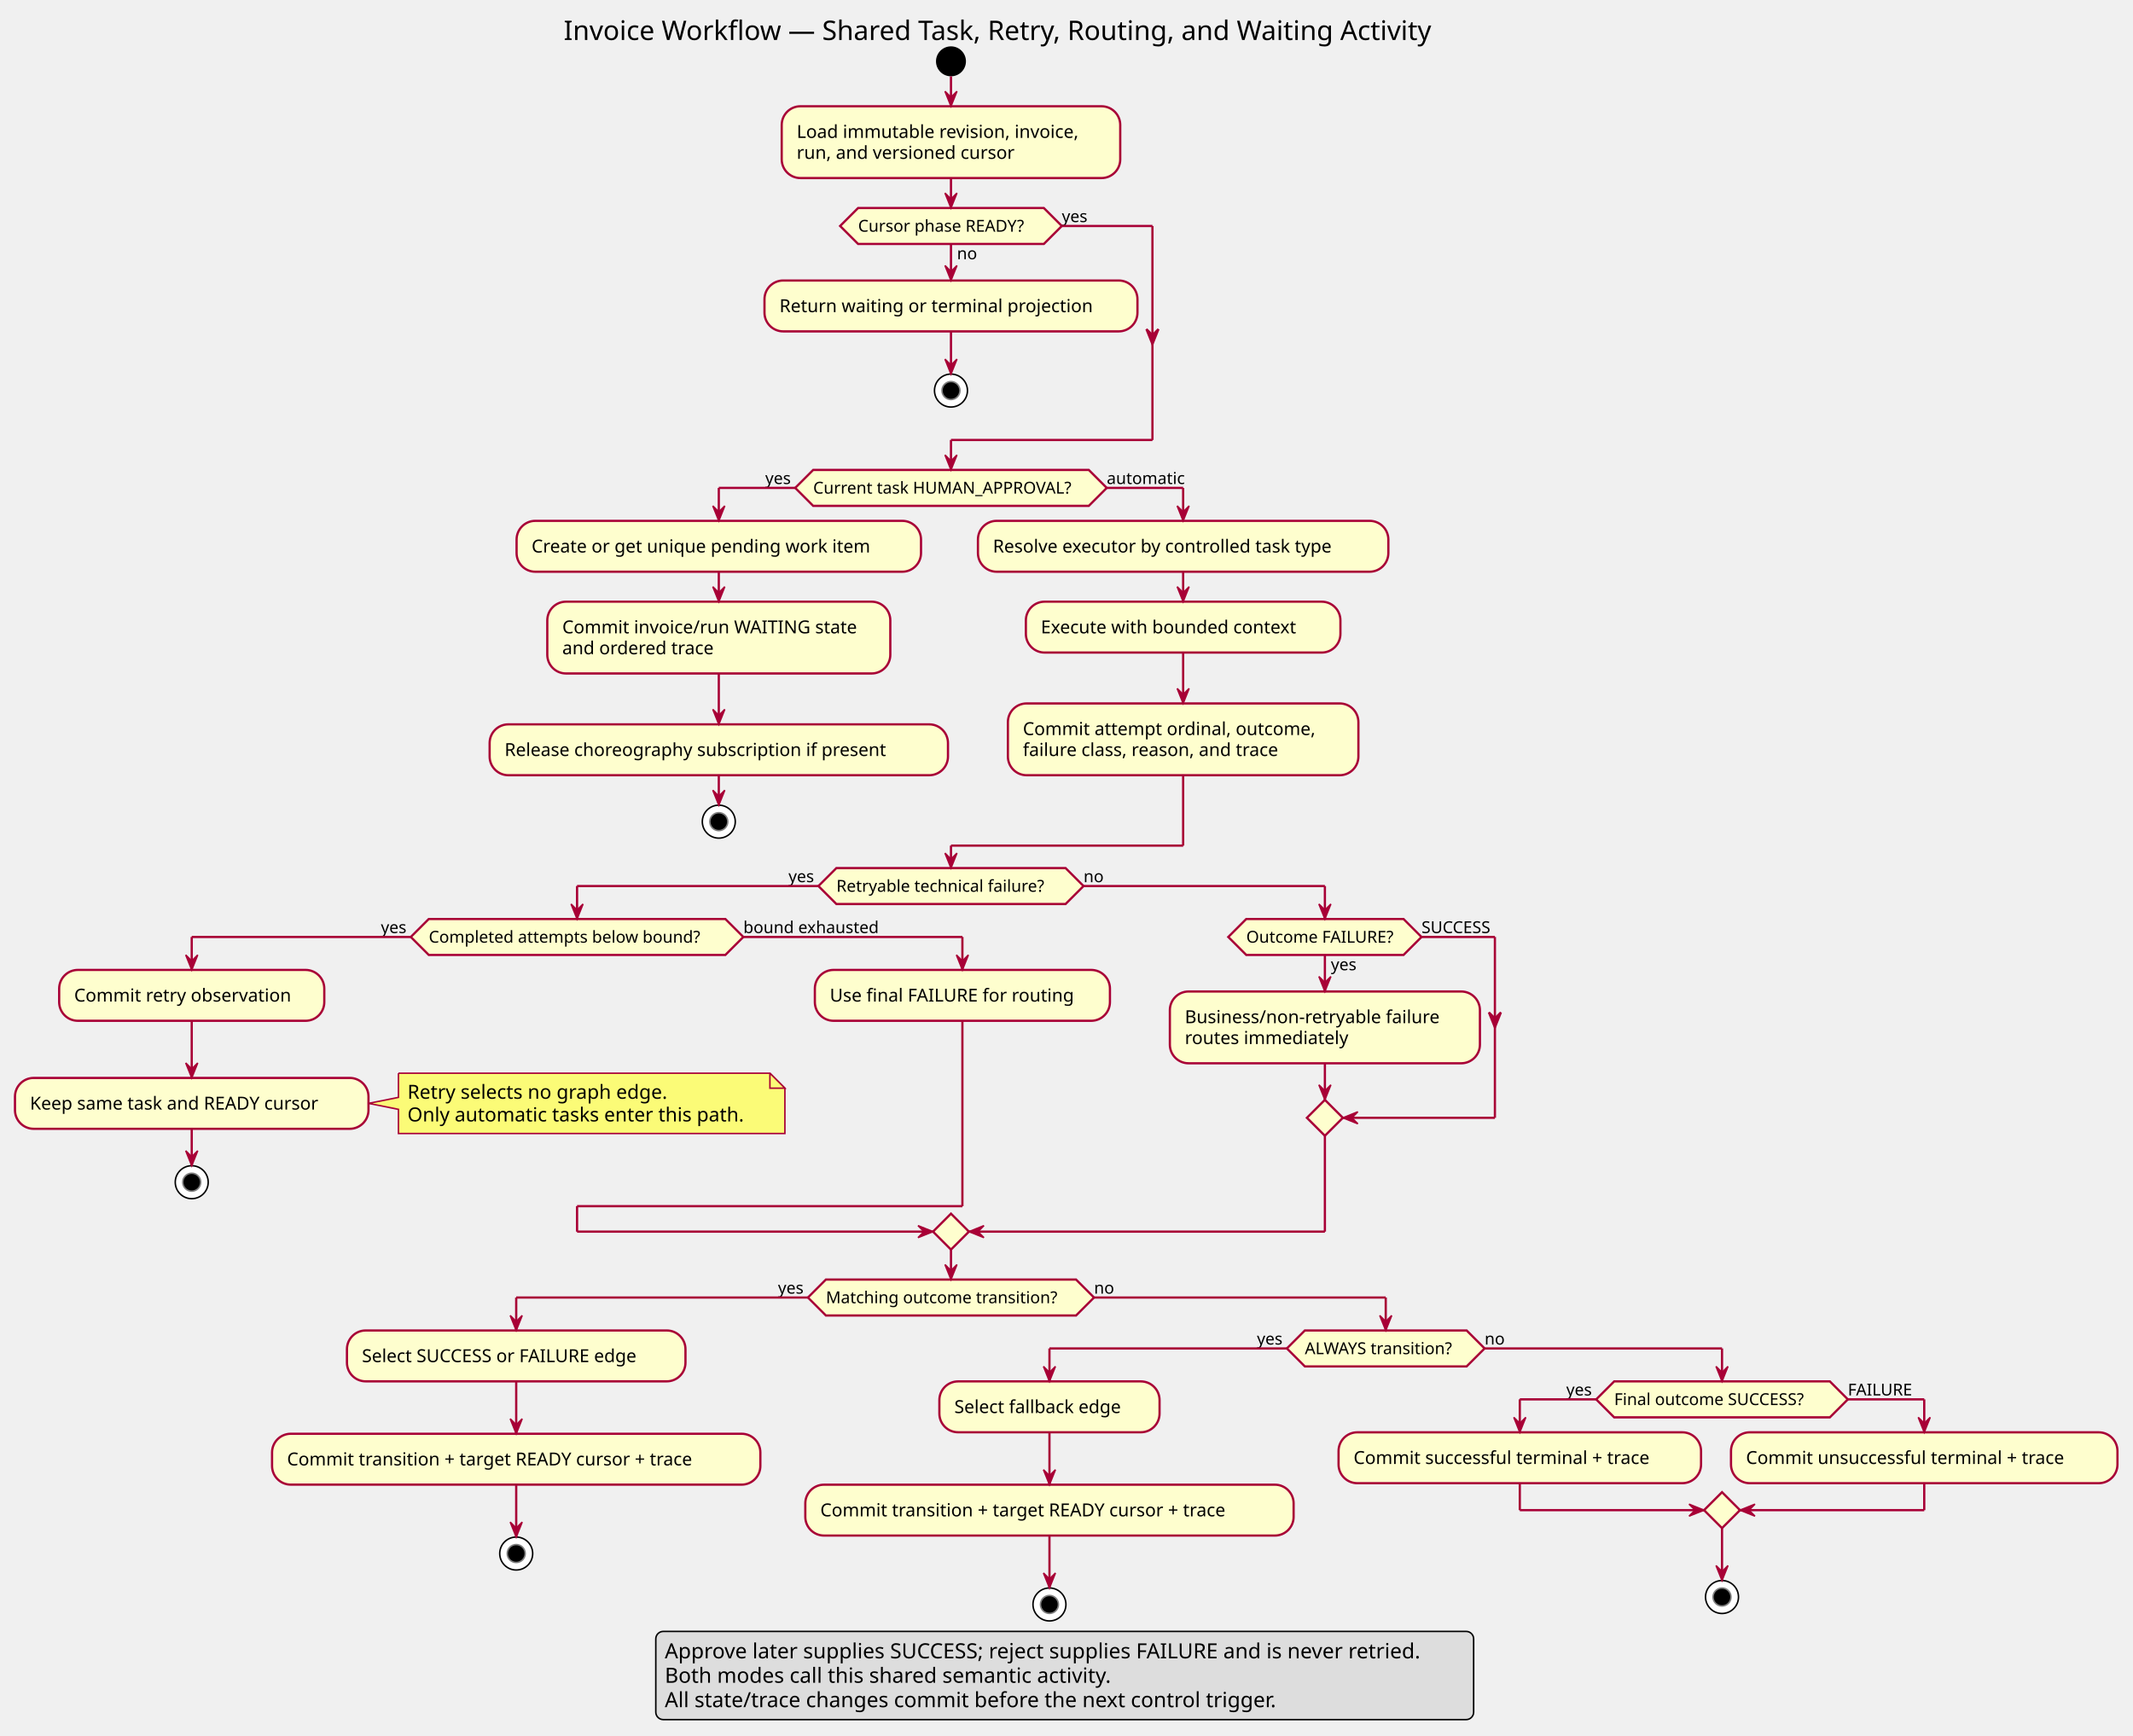
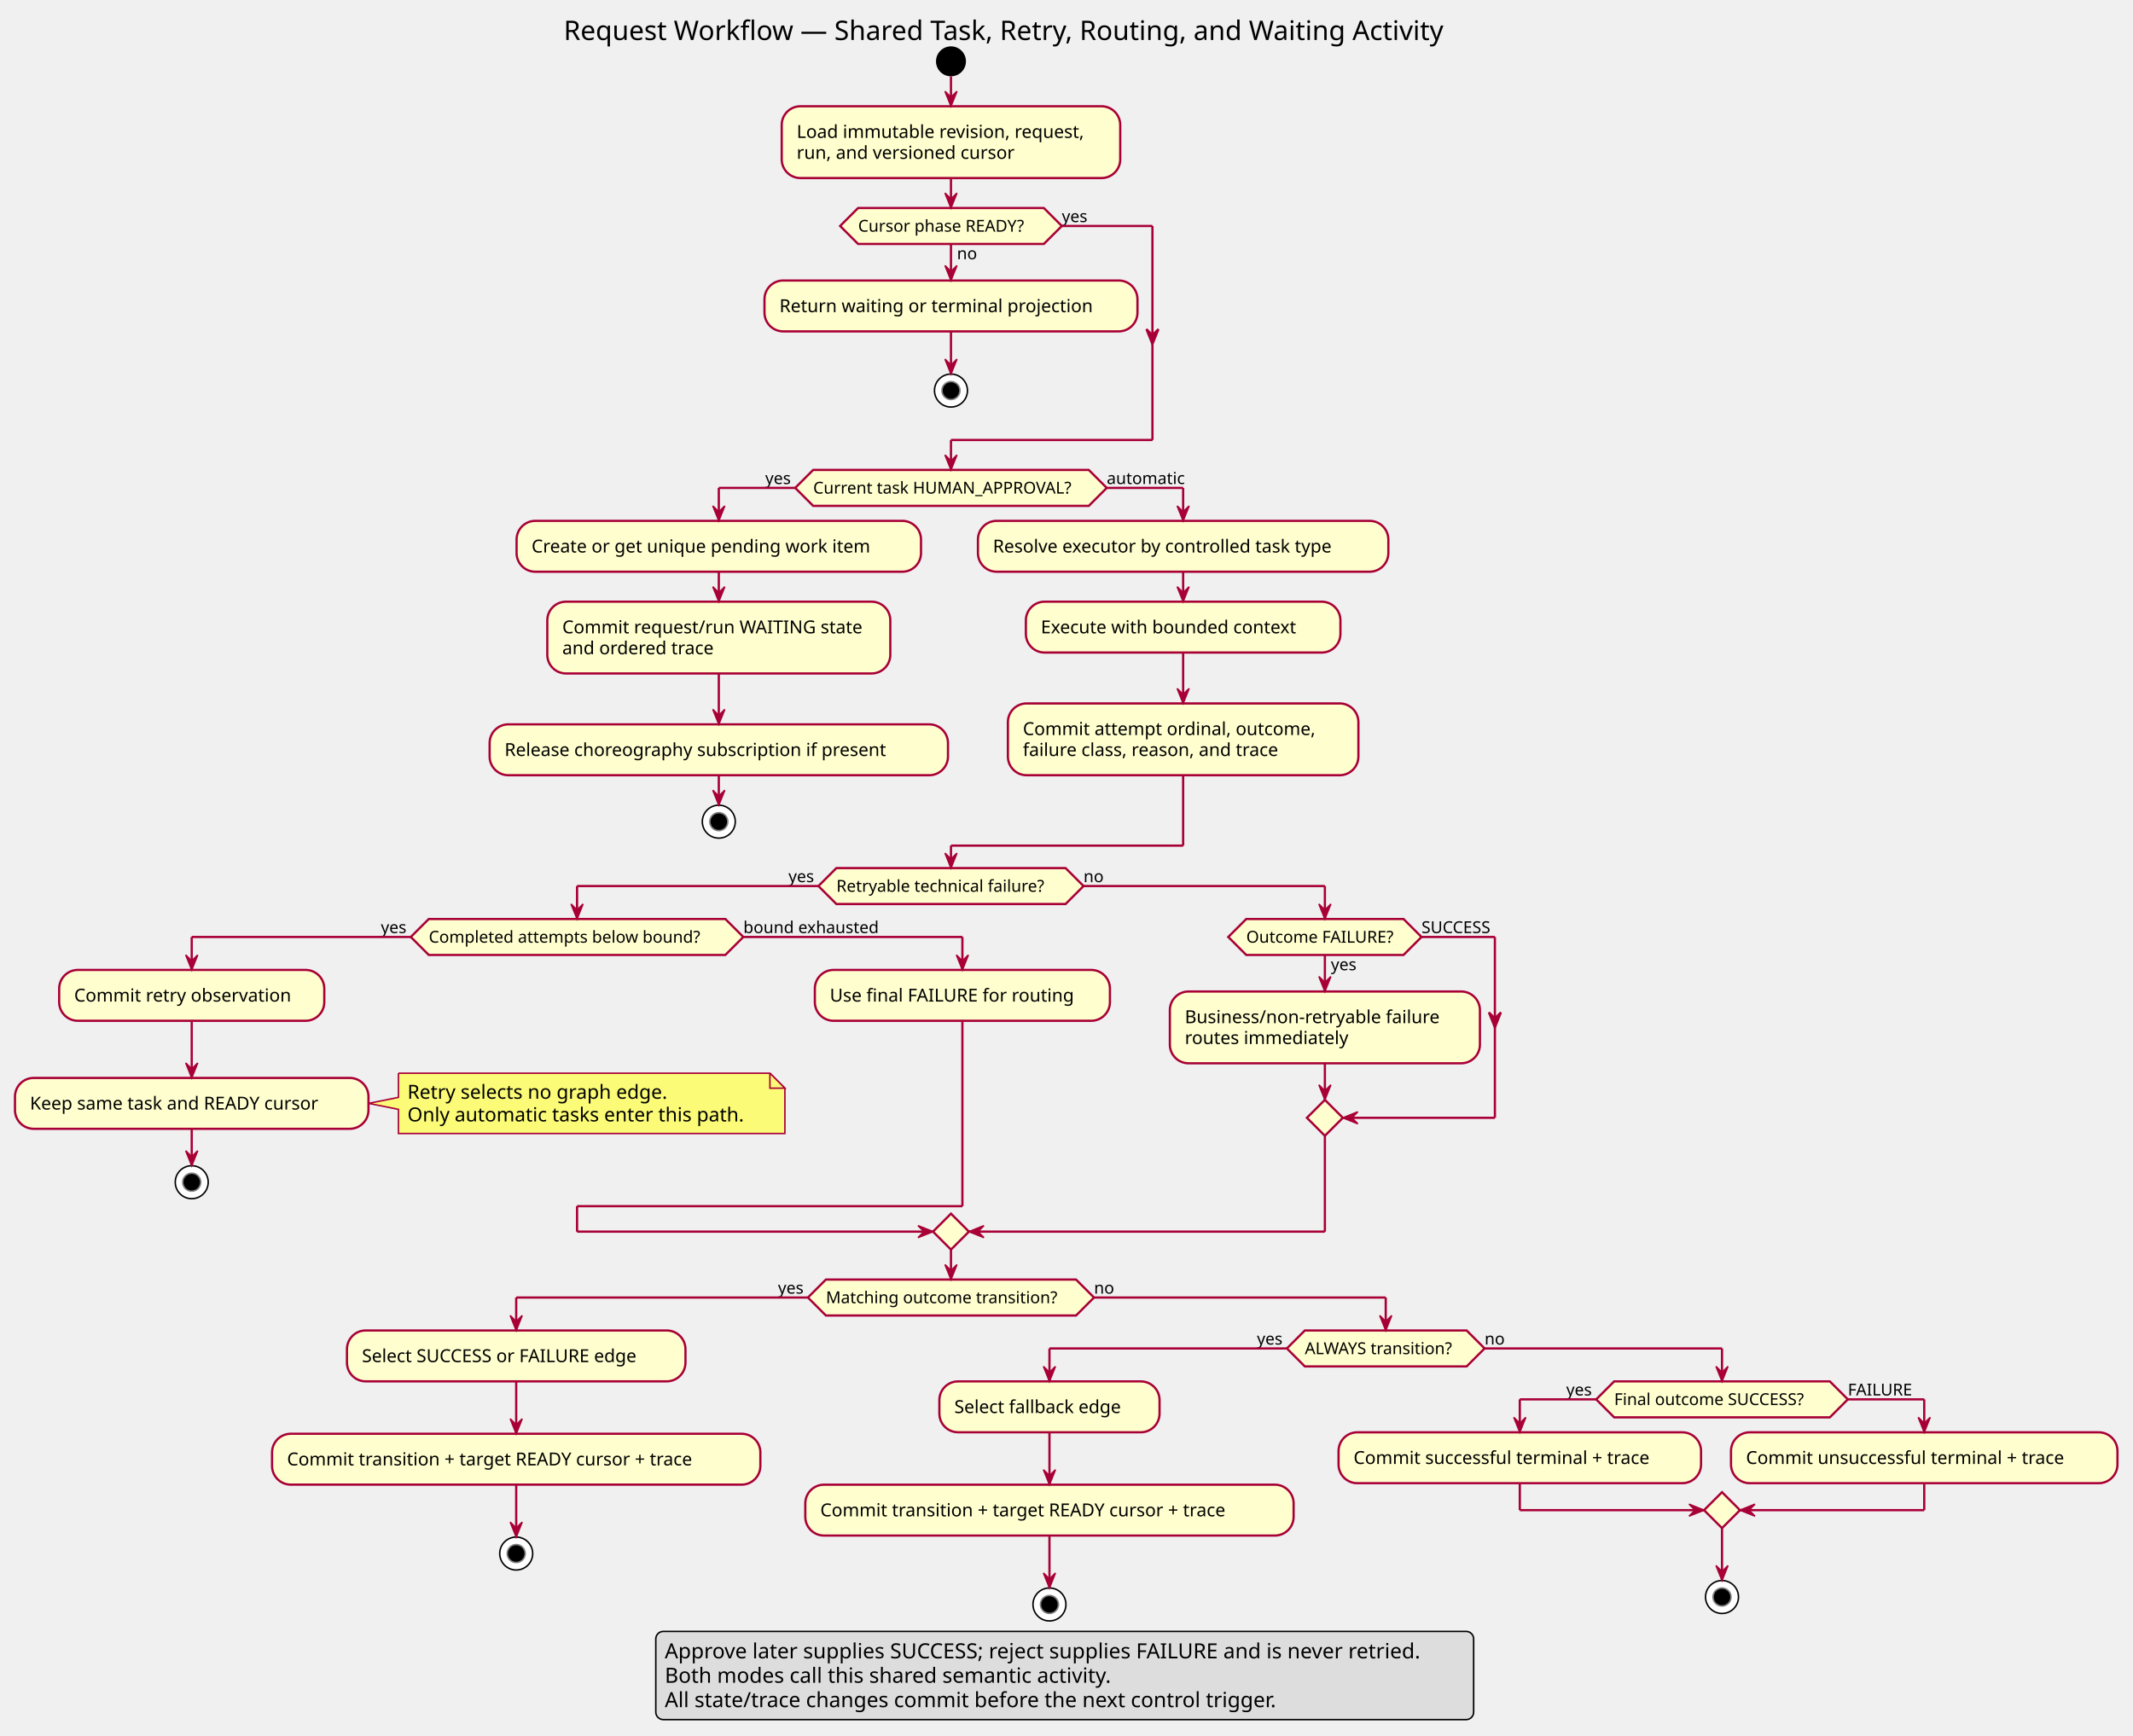
<svg xmlns="http://www.w3.org/2000/svg" contentScriptType="application/ecmascript" contentStyleType="text/css" height="1159px" preserveAspectRatio="none" style="width:1424px;height:1159px;" version="1.1" viewBox="0 0 1424 1159" width="1424px" zoomAndPan="magnify">
  <defs />
  <g>
-     <text fill="#000000" font-family="sans-serif" font-size="18" lengthAdjust="spacingAndGlyphs" textLength="670" x="376.312" y="26.708">Invoice Workflow — Shared Task, Retry, Routing, and Waiting Activity</text>
+     <text fill="#000000" font-family="sans-serif" font-size="18" lengthAdjust="spacingAndGlyphs" textLength="670" x="376.312" y="26.708">Request Workflow — Shared Task, Retry, Routing, and Waiting Activity</text>
    <ellipse cx="634.875" cy="40.953" fill="#000000" rx="10" ry="10" style="stroke: none; stroke-width: 1.0;" />
    <rect fill="#FEFECE" height="47.938" rx="12.5" ry="12.5" style="stroke: #A80036; stroke-width: 1.5;" width="226" x="521.875" y="70.953" />
-     <text fill="#000000" font-family="sans-serif" font-size="12" lengthAdjust="spacingAndGlyphs" textLength="206" x="531.875" y="92.092">Load immutable revision, invoice,</text>
+     <text fill="#000000" font-family="sans-serif" font-size="12" lengthAdjust="spacingAndGlyphs" textLength="206" x="531.875" y="92.092">Load immutable revision, request,</text>
    <text fill="#000000" font-family="sans-serif" font-size="12" lengthAdjust="spacingAndGlyphs" textLength="162" x="531.875" y="106.061">run, and versioned cursor</text>
    <rect fill="#FEFECE" height="33.969" rx="12.5" ry="12.5" style="stroke: #A80036; stroke-width: 1.5;" width="249" x="510.375" y="187.293" />
    <text fill="#000000" font-family="sans-serif" font-size="12" lengthAdjust="spacingAndGlyphs" textLength="229" x="520.375" y="208.432">Return waiting or terminal projection</text>
    <ellipse cx="634.875" cy="260.777" fill="#FFFFFF" rx="11" ry="11" style="stroke: #000000; stroke-width: 1.0;" />
    <ellipse cx="634.875" cy="260.777" fill="#000000" rx="6" ry="6" style="stroke: #7F7F7F; stroke-width: 1.0;" />
    <polygon fill="#FEFECE" points="572.875,138.891,696.875,138.891,708.875,150.891,696.875,162.891,572.875,162.891,560.875,150.891,572.875,138.891" style="stroke: #A80036; stroke-width: 1.5;" />
    <text fill="#000000" font-family="sans-serif" font-size="11" lengthAdjust="spacingAndGlyphs" textLength="14" x="638.875" y="173.101">no</text>
    <text fill="#000000" font-family="sans-serif" font-size="11" lengthAdjust="spacingAndGlyphs" textLength="124" x="572.875" y="154.699">Cursor phase READY?</text>
    <text fill="#000000" font-family="sans-serif" font-size="11" lengthAdjust="spacingAndGlyphs" textLength="20" x="708.875" y="148.296">yes</text>
    <polygon fill="#FEFECE" points="542.875,313.777,726.875,313.777,738.875,325.777,726.875,337.777,542.875,337.777,530.875,325.777,542.875,313.777" style="stroke: #A80036; stroke-width: 1.5;" />
    <text fill="#000000" font-family="sans-serif" font-size="11" lengthAdjust="spacingAndGlyphs" textLength="184" x="542.875" y="329.585">Current task HUMAN_APPROVAL?</text>
    <text fill="#000000" font-family="sans-serif" font-size="11" lengthAdjust="spacingAndGlyphs" textLength="20" x="510.875" y="323.183">yes</text>
    <text fill="#000000" font-family="sans-serif" font-size="11" lengthAdjust="spacingAndGlyphs" textLength="56" x="738.875" y="323.183">automatic</text>
    <rect fill="#FEFECE" height="33.969" rx="12.5" ry="12.5" style="stroke: #A80036; stroke-width: 1.5;" width="270" x="344.875" y="347.777" />
    <text fill="#000000" font-family="sans-serif" font-size="12" lengthAdjust="spacingAndGlyphs" textLength="250" x="354.875" y="368.916">Create or get unique pending work item</text>
    <rect fill="#FEFECE" height="47.938" rx="12.5" ry="12.5" style="stroke: #A80036; stroke-width: 1.5;" width="229" x="365.375" y="401.746" />
-     <text fill="#000000" font-family="sans-serif" font-size="12" lengthAdjust="spacingAndGlyphs" textLength="209" x="375.375" y="422.885">Commit invoice/run WAITING state</text>
+     <text fill="#000000" font-family="sans-serif" font-size="12" lengthAdjust="spacingAndGlyphs" textLength="209" x="375.375" y="422.885">Commit request/run WAITING state</text>
    <text fill="#000000" font-family="sans-serif" font-size="12" lengthAdjust="spacingAndGlyphs" textLength="115" x="375.375" y="436.853">and ordered trace</text>
    <rect fill="#FEFECE" height="33.969" rx="12.5" ry="12.5" style="stroke: #A80036; stroke-width: 1.5;" width="306" x="326.875" y="483.652" />
    <text fill="#000000" font-family="sans-serif" font-size="12" lengthAdjust="spacingAndGlyphs" textLength="286" x="336.875" y="504.791">Release choreography subscription if present</text>
    <ellipse cx="479.875" cy="548.621" fill="#FFFFFF" rx="11" ry="11" style="stroke: #000000; stroke-width: 1.0;" />
    <ellipse cx="479.875" cy="548.621" fill="#000000" rx="6" ry="6" style="stroke: #7F7F7F; stroke-width: 1.0;" />
    <rect fill="#FEFECE" height="33.969" rx="12.5" ry="12.5" style="stroke: #A80036; stroke-width: 1.5;" width="274" x="652.875" y="347.777" />
    <text fill="#000000" font-family="sans-serif" font-size="12" lengthAdjust="spacingAndGlyphs" textLength="254" x="662.875" y="368.916">Resolve executor by controlled task type</text>
    <rect fill="#FEFECE" height="33.969" rx="12.5" ry="12.5" style="stroke: #A80036; stroke-width: 1.5;" width="210" x="684.875" y="401.746" />
    <text fill="#000000" font-family="sans-serif" font-size="12" lengthAdjust="spacingAndGlyphs" textLength="190" x="694.875" y="422.885">Execute with bounded context</text>
    <rect fill="#FEFECE" height="47.938" rx="12.5" ry="12.5" style="stroke: #A80036; stroke-width: 1.5;" width="234" x="672.875" y="469.684" />
    <text fill="#000000" font-family="sans-serif" font-size="12" lengthAdjust="spacingAndGlyphs" textLength="214" x="682.875" y="490.822">Commit attempt ordinal, outcome,</text>
    <text fill="#000000" font-family="sans-serif" font-size="12" lengthAdjust="spacingAndGlyphs" textLength="196" x="682.875" y="504.791">failure class, reason, and trace</text>
    <polygon fill="#FEFECE" points="558.375,579.621,711.375,579.621,723.375,591.621,711.375,603.621,558.375,603.621,546.375,591.621,558.375,579.621" style="stroke: #A80036; stroke-width: 1.5;" />
    <text fill="#000000" font-family="sans-serif" font-size="11" lengthAdjust="spacingAndGlyphs" textLength="153" x="558.375" y="595.429">Retryable technical failure?</text>
    <text fill="#000000" font-family="sans-serif" font-size="11" lengthAdjust="spacingAndGlyphs" textLength="20" x="526.375" y="589.027">yes</text>
    <text fill="#000000" font-family="sans-serif" font-size="11" lengthAdjust="spacingAndGlyphs" textLength="14" x="723.375" y="589.027">no</text>
    <polygon fill="#FEFECE" points="286.25,613.621,484.25,613.621,496.25,625.621,484.25,637.621,286.25,637.621,274.25,625.621,286.25,613.621" style="stroke: #A80036; stroke-width: 1.5;" />
    <text fill="#000000" font-family="sans-serif" font-size="11" lengthAdjust="spacingAndGlyphs" textLength="198" x="286.25" y="629.429">Completed attempts below bound?</text>
    <text fill="#000000" font-family="sans-serif" font-size="11" lengthAdjust="spacingAndGlyphs" textLength="20" x="254.25" y="623.027">yes</text>
    <text fill="#000000" font-family="sans-serif" font-size="11" lengthAdjust="spacingAndGlyphs" textLength="98" x="496.25" y="623.027">bound exhausted</text>
    <rect fill="#FEFECE" height="33.969" rx="12.5" ry="12.5" style="stroke: #A80036; stroke-width: 1.5;" width="177" x="39.5" y="647.621" />
    <text fill="#000000" font-family="sans-serif" font-size="12" lengthAdjust="spacingAndGlyphs" textLength="157" x="49.5" y="668.76">Commit retry observation</text>
    <path d="M266,716.59 L266,732.723 L246,736.723 L266,740.723 L266,756.856 A0,0 0 0 0 266,756.856 L524,756.856 A0,0 0 0 0 524,756.856 L524,726.59 L514,716.59 L266,716.59 A0,0 0 0 0 266,716.59 " fill="#FBFB77" style="stroke: #A80036; stroke-width: 1.0;" />
    <path d="M514,716.59 L514,726.59 L524,726.59 L514,716.59 " fill="#FBFB77" style="stroke: #A80036; stroke-width: 1.0;" />
    <text fill="#000000" font-family="sans-serif" font-size="13" lengthAdjust="spacingAndGlyphs" textLength="183" x="272" y="733.657">Retry selects no graph edge.</text>
    <text fill="#000000" font-family="sans-serif" font-size="13" lengthAdjust="spacingAndGlyphs" textLength="237" x="272" y="748.79">Only automatic tasks enter this path.</text>
    <rect fill="#FEFECE" height="33.969" rx="12.5" ry="12.5" style="stroke: #A80036; stroke-width: 1.5;" width="236" x="10" y="719.738" />
    <text fill="#000000" font-family="sans-serif" font-size="12" lengthAdjust="spacingAndGlyphs" textLength="216" x="20" y="740.877">Keep same task and READY cursor</text>
    <ellipse cx="128" cy="789.363" fill="#FFFFFF" rx="11" ry="11" style="stroke: #000000; stroke-width: 1.0;" />
    <ellipse cx="128" cy="789.363" fill="#000000" rx="6" ry="6" style="stroke: #7F7F7F; stroke-width: 1.0;" />
    <rect fill="#FEFECE" height="33.969" rx="12.5" ry="12.5" style="stroke: #A80036; stroke-width: 1.5;" width="197" x="544" y="647.621" />
    <text fill="#000000" font-family="sans-serif" font-size="12" lengthAdjust="spacingAndGlyphs" textLength="177" x="554" y="668.76">Use final FAILURE for routing</text>
    <rect fill="#FEFECE" height="47.938" rx="12.5" ry="12.5" style="stroke: #A80036; stroke-width: 1.5;" width="207" x="781" y="662.023" />
    <text fill="#000000" font-family="sans-serif" font-size="12" lengthAdjust="spacingAndGlyphs" textLength="187" x="791" y="683.162">Business/non-retryable failure</text>
    <text fill="#000000" font-family="sans-serif" font-size="12" lengthAdjust="spacingAndGlyphs" textLength="119" x="791" y="697.131">routes immediately</text>
    <polygon fill="#FEFECE" points="832,613.621,937,613.621,949,625.621,937,637.621,832,637.621,820,625.621,832,613.621" style="stroke: #A80036; stroke-width: 1.5;" />
    <text fill="#000000" font-family="sans-serif" font-size="11" lengthAdjust="spacingAndGlyphs" textLength="20" x="888.5" y="647.832">yes</text>
    <text fill="#000000" font-family="sans-serif" font-size="11" lengthAdjust="spacingAndGlyphs" textLength="105" x="832" y="629.429">Outcome FAILURE?</text>
    <text fill="#000000" font-family="sans-serif" font-size="11" lengthAdjust="spacingAndGlyphs" textLength="55" x="949" y="623.027">SUCCESS</text>
    <polygon fill="#FEFECE" points="884.5,734.363,896.5,746.363,884.5,758.363,872.5,746.363,884.5,734.363" style="stroke: #A80036; stroke-width: 1.5;" />
    <polygon fill="#FEFECE" points="634.875,810.363,646.875,822.363,634.875,834.363,622.875,822.363,634.875,810.363" style="stroke: #A80036; stroke-width: 1.5;" />
    <polygon fill="#FEFECE" points="551.375,854.363,718.375,854.363,730.375,866.363,718.375,878.363,551.375,878.363,539.375,866.363,551.375,854.363" style="stroke: #A80036; stroke-width: 1.5;" />
    <text fill="#000000" font-family="sans-serif" font-size="11" lengthAdjust="spacingAndGlyphs" textLength="167" x="551.375" y="870.171">Matching outcome transition?</text>
    <text fill="#000000" font-family="sans-serif" font-size="11" lengthAdjust="spacingAndGlyphs" textLength="20" x="519.375" y="863.769">yes</text>
    <text fill="#000000" font-family="sans-serif" font-size="11" lengthAdjust="spacingAndGlyphs" textLength="14" x="730.375" y="863.769">no</text>
    <rect fill="#FEFECE" height="33.969" rx="12.5" ry="12.5" style="stroke: #A80036; stroke-width: 1.5;" width="226" x="231.625" y="888.363" />
    <text fill="#000000" font-family="sans-serif" font-size="12" lengthAdjust="spacingAndGlyphs" textLength="206" x="241.625" y="909.502">Select SUCCESS or FAILURE edge</text>
    <rect fill="#FEFECE" height="33.969" rx="12.5" ry="12.5" style="stroke: #A80036; stroke-width: 1.5;" width="326" x="181.625" y="957.332" />
    <text fill="#000000" font-family="sans-serif" font-size="12" lengthAdjust="spacingAndGlyphs" textLength="306" x="191.625" y="978.471">Commit transition + target READY cursor + trace</text>
    <ellipse cx="344.625" cy="1037.301" fill="#FFFFFF" rx="11" ry="11" style="stroke: #000000; stroke-width: 1.0;" />
    <ellipse cx="344.625" cy="1037.301" fill="#000000" rx="6" ry="6" style="stroke: #7F7F7F; stroke-width: 1.0;" />
    <polygon fill="#FEFECE" points="871.125,888.363,979.125,888.363,991.125,900.363,979.125,912.363,871.125,912.363,859.125,900.363,871.125,888.363" style="stroke: #A80036; stroke-width: 1.5;" />
    <text fill="#000000" font-family="sans-serif" font-size="11" lengthAdjust="spacingAndGlyphs" textLength="108" x="871.125" y="904.171">ALWAYS transition?</text>
    <text fill="#000000" font-family="sans-serif" font-size="11" lengthAdjust="spacingAndGlyphs" textLength="20" x="839.125" y="897.769">yes</text>
    <text fill="#000000" font-family="sans-serif" font-size="11" lengthAdjust="spacingAndGlyphs" textLength="14" x="991.125" y="897.769">no</text>
    <rect fill="#FEFECE" height="33.969" rx="12.5" ry="12.5" style="stroke: #A80036; stroke-width: 1.5;" width="147" x="627.125" y="922.363" />
    <text fill="#000000" font-family="sans-serif" font-size="12" lengthAdjust="spacingAndGlyphs" textLength="127" x="637.125" y="943.502">Select fallback edge</text>
    <rect fill="#FEFECE" height="33.969" rx="12.5" ry="12.5" style="stroke: #A80036; stroke-width: 1.5;" width="326" x="537.625" y="991.332" />
    <text fill="#000000" font-family="sans-serif" font-size="12" lengthAdjust="spacingAndGlyphs" textLength="306" x="547.625" y="1012.471">Commit transition + target READY cursor + trace</text>
    <ellipse cx="700.625" cy="1071.301" fill="#FFFFFF" rx="11" ry="11" style="stroke: #000000; stroke-width: 1.0;" />
    <ellipse cx="700.625" cy="1071.301" fill="#000000" rx="6" ry="6" style="stroke: #7F7F7F; stroke-width: 1.0;" />
    <polygon fill="#FEFECE" points="1077.625,922.363,1221.625,922.363,1233.625,934.363,1221.625,946.363,1077.625,946.363,1065.625,934.363,1077.625,922.363" style="stroke: #A80036; stroke-width: 1.5;" />
    <text fill="#000000" font-family="sans-serif" font-size="11" lengthAdjust="spacingAndGlyphs" textLength="144" x="1077.625" y="938.171">Final outcome SUCCESS?</text>
    <text fill="#000000" font-family="sans-serif" font-size="11" lengthAdjust="spacingAndGlyphs" textLength="20" x="1045.625" y="931.769">yes</text>
    <text fill="#000000" font-family="sans-serif" font-size="11" lengthAdjust="spacingAndGlyphs" textLength="44" x="1233.625" y="931.769">FAILURE</text>
    <rect fill="#FEFECE" height="33.969" rx="12.5" ry="12.5" style="stroke: #A80036; stroke-width: 1.5;" width="242" x="893.625" y="956.363" />
    <text fill="#000000" font-family="sans-serif" font-size="12" lengthAdjust="spacingAndGlyphs" textLength="222" x="903.625" y="977.502">Commit successful terminal + trace</text>
    <rect fill="#FEFECE" height="33.969" rx="12.5" ry="12.5" style="stroke: #A80036; stroke-width: 1.5;" width="258" x="1155.625" y="956.363" />
    <text fill="#000000" font-family="sans-serif" font-size="12" lengthAdjust="spacingAndGlyphs" textLength="238" x="1165.625" y="977.502">Commit unsuccessful terminal + trace</text>
    <polygon fill="#FEFECE" points="1149.625,996.332,1161.625,1008.332,1149.625,1020.332,1137.625,1008.332,1149.625,996.332" style="stroke: #A80036; stroke-width: 1.5;" />
    <ellipse cx="1149.625" cy="1066.332" fill="#FFFFFF" rx="11" ry="11" style="stroke: #000000; stroke-width: 1.0;" />
    <ellipse cx="1149.625" cy="1066.332" fill="#000000" rx="6" ry="6" style="stroke: #7F7F7F; stroke-width: 1.0;" />
    <line style="stroke: #A80036; stroke-width: 1.5;" x1="634.875" x2="634.875" y1="50.953" y2="70.953" />
    <polygon fill="#A80036" points="630.875,60.953,634.875,70.953,638.875,60.953,634.875,64.953" style="stroke: #A80036; stroke-width: 1.0;" />
    <line style="stroke: #A80036; stroke-width: 1.5;" x1="634.875" x2="634.875" y1="221.262" y2="249.777" />
    <polygon fill="#A80036" points="630.875,239.777,634.875,249.777,638.875,239.777,634.875,243.777" style="stroke: #A80036; stroke-width: 1.0;" />
    <line style="stroke: #A80036; stroke-width: 1.5;" x1="634.875" x2="634.875" y1="162.891" y2="187.293" />
    <polygon fill="#A80036" points="630.875,177.293,634.875,187.293,638.875,177.293,634.875,181.293" style="stroke: #A80036; stroke-width: 1.0;" />
    <line style="stroke: #A80036; stroke-width: 1.5;" x1="708.875" x2="769.375" y1="150.891" y2="150.891" />
    <polygon fill="#A80036" points="765.375,219.777,769.375,229.777,773.375,219.777,769.375,223.777" style="stroke: #A80036; stroke-width: 1.5;" />
    <line style="stroke: #A80036; stroke-width: 1.5;" x1="769.375" x2="769.375" y1="150.891" y2="293.777" />
    <line style="stroke: #A80036; stroke-width: 1.5;" x1="769.375" x2="634.875" y1="293.777" y2="293.777" />
    <line style="stroke: #A80036; stroke-width: 1.5;" x1="634.875" x2="634.875" y1="293.777" y2="313.777" />
    <polygon fill="#A80036" points="630.875,303.777,634.875,313.777,638.875,303.777,634.875,307.777" style="stroke: #A80036; stroke-width: 1.0;" />
    <line style="stroke: #A80036; stroke-width: 1.5;" x1="634.875" x2="634.875" y1="118.891" y2="138.891" />
    <polygon fill="#A80036" points="630.875,128.891,634.875,138.891,638.875,128.891,634.875,132.891" style="stroke: #A80036; stroke-width: 1.0;" />
    <line style="stroke: #A80036; stroke-width: 1.5;" x1="479.875" x2="479.875" y1="381.746" y2="401.746" />
    <polygon fill="#A80036" points="475.875,391.746,479.875,401.746,483.875,391.746,479.875,395.746" style="stroke: #A80036; stroke-width: 1.0;" />
    <line style="stroke: #A80036; stroke-width: 1.5;" x1="479.875" x2="479.875" y1="449.684" y2="483.652" />
    <polygon fill="#A80036" points="475.875,473.652,479.875,483.652,483.875,473.652,479.875,477.652" style="stroke: #A80036; stroke-width: 1.0;" />
    <line style="stroke: #A80036; stroke-width: 1.5;" x1="479.875" x2="479.875" y1="517.621" y2="537.621" />
    <polygon fill="#A80036" points="475.875,527.621,479.875,537.621,483.875,527.621,479.875,531.621" style="stroke: #A80036; stroke-width: 1.0;" />
    <line style="stroke: #A80036; stroke-width: 1.5;" x1="789.875" x2="789.875" y1="381.746" y2="401.746" />
    <polygon fill="#A80036" points="785.875,391.746,789.875,401.746,793.875,391.746,789.875,395.746" style="stroke: #A80036; stroke-width: 1.0;" />
    <line style="stroke: #A80036; stroke-width: 1.5;" x1="789.875" x2="789.875" y1="435.715" y2="469.684" />
    <polygon fill="#A80036" points="785.875,459.684,789.875,469.684,793.875,459.684,789.875,463.684" style="stroke: #A80036; stroke-width: 1.0;" />
    <line style="stroke: #A80036; stroke-width: 1.5;" x1="530.875" x2="479.875" y1="325.777" y2="325.777" />
    <line style="stroke: #A80036; stroke-width: 1.5;" x1="479.875" x2="479.875" y1="325.777" y2="347.777" />
    <polygon fill="#A80036" points="475.875,337.777,479.875,347.777,483.875,337.777,479.875,341.777" style="stroke: #A80036; stroke-width: 1.0;" />
    <line style="stroke: #A80036; stroke-width: 1.5;" x1="738.875" x2="789.875" y1="325.777" y2="325.777" />
    <line style="stroke: #A80036; stroke-width: 1.5;" x1="789.875" x2="789.875" y1="325.777" y2="347.777" />
    <polygon fill="#A80036" points="785.875,337.777,789.875,347.777,793.875,337.777,789.875,341.777" style="stroke: #A80036; stroke-width: 1.0;" />
    <line style="stroke: #A80036; stroke-width: 1.5;" x1="789.875" x2="789.875" y1="517.621" y2="564.621" />
    <line style="stroke: #A80036; stroke-width: 1.5;" x1="789.875" x2="634.875" y1="564.621" y2="564.621" />
    <line style="stroke: #A80036; stroke-width: 1.5;" x1="634.875" x2="634.875" y1="564.621" y2="579.621" />
    <polygon fill="#A80036" points="630.875,569.621,634.875,579.621,638.875,569.621,634.875,573.621" style="stroke: #A80036; stroke-width: 1.0;" />
    <line style="stroke: #A80036; stroke-width: 1.5;" x1="128" x2="128" y1="681.59" y2="719.738" />
    <polygon fill="#A80036" points="124,709.738,128,719.738,132,709.738,128,713.738" style="stroke: #A80036; stroke-width: 1.0;" />
    <line style="stroke: #A80036; stroke-width: 1.5;" x1="128" x2="128" y1="753.707" y2="778.363" />
    <polygon fill="#A80036" points="124,768.363,128,778.363,132,768.363,128,772.363" style="stroke: #A80036; stroke-width: 1.0;" />
    <line style="stroke: #A80036; stroke-width: 1.5;" x1="274.25" x2="128" y1="625.621" y2="625.621" />
    <line style="stroke: #A80036; stroke-width: 1.5;" x1="128" x2="128" y1="625.621" y2="647.621" />
    <polygon fill="#A80036" points="124,637.621,128,647.621,132,637.621,128,641.621" style="stroke: #A80036; stroke-width: 1.0;" />
    <line style="stroke: #A80036; stroke-width: 1.5;" x1="496.25" x2="642.5" y1="625.621" y2="625.621" />
    <line style="stroke: #A80036; stroke-width: 1.5;" x1="642.5" x2="642.5" y1="625.621" y2="647.621" />
    <polygon fill="#A80036" points="638.5,637.621,642.5,647.621,646.5,637.621,642.5,641.621" style="stroke: #A80036; stroke-width: 1.0;" />
    <line style="stroke: #A80036; stroke-width: 1.5;" x1="642.5" x2="642.5" y1="681.59" y2="805.363" />
    <line style="stroke: #A80036; stroke-width: 1.5;" x1="642.5" x2="385.25" y1="805.363" y2="805.363" />
    <line style="stroke: #A80036; stroke-width: 1.5;" x1="385.25" x2="385.25" y1="805.363" y2="822.363" />
    <line style="stroke: #A80036; stroke-width: 1.5;" x1="385.25" x2="622.875" y1="822.363" y2="822.363" />
    <polygon fill="#A80036" points="612.875,818.363,622.875,822.363,612.875,826.363,616.875,822.363" style="stroke: #A80036; stroke-width: 1.0;" />
    <line style="stroke: #A80036; stroke-width: 1.5;" x1="884.5" x2="884.5" y1="637.621" y2="662.023" />
    <polygon fill="#A80036" points="880.5,652.023,884.5,662.023,888.5,652.023,884.5,656.023" style="stroke: #A80036; stroke-width: 1.0;" />
    <line style="stroke: #A80036; stroke-width: 1.5;" x1="949" x2="998" y1="625.621" y2="625.621" />
    <polygon fill="#A80036" points="994,675.992,998,685.992,1002,675.992,998,679.992" style="stroke: #A80036; stroke-width: 1.5;" />
    <line style="stroke: #A80036; stroke-width: 1.5;" x1="998" x2="998" y1="625.621" y2="746.363" />
    <line style="stroke: #A80036; stroke-width: 1.5;" x1="998" x2="896.5" y1="746.363" y2="746.363" />
    <polygon fill="#A80036" points="906.5,742.363,896.5,746.363,906.5,750.363,902.5,746.363" style="stroke: #A80036; stroke-width: 1.0;" />
    <line style="stroke: #A80036; stroke-width: 1.5;" x1="884.5" x2="884.5" y1="709.961" y2="734.363" />
    <polygon fill="#A80036" points="880.5,724.363,884.5,734.363,888.5,724.363,884.5,728.363" style="stroke: #A80036; stroke-width: 1.0;" />
    <line style="stroke: #A80036; stroke-width: 1.5;" x1="546.375" x2="385.25" y1="591.621" y2="591.621" />
    <line style="stroke: #A80036; stroke-width: 1.5;" x1="385.25" x2="385.25" y1="591.621" y2="613.621" />
    <polygon fill="#A80036" points="381.25,603.621,385.25,613.621,389.25,603.621,385.25,607.621" style="stroke: #A80036; stroke-width: 1.0;" />
    <line style="stroke: #A80036; stroke-width: 1.5;" x1="723.375" x2="884.5" y1="591.621" y2="591.621" />
    <line style="stroke: #A80036; stroke-width: 1.5;" x1="884.5" x2="884.5" y1="591.621" y2="613.621" />
    <polygon fill="#A80036" points="880.5,603.621,884.5,613.621,888.5,603.621,884.5,607.621" style="stroke: #A80036; stroke-width: 1.0;" />
    <line style="stroke: #A80036; stroke-width: 1.5;" x1="884.5" x2="884.5" y1="758.363" y2="822.363" />
    <line style="stroke: #A80036; stroke-width: 1.5;" x1="884.5" x2="646.875" y1="822.363" y2="822.363" />
    <polygon fill="#A80036" points="656.875,818.363,646.875,822.363,656.875,826.363,652.875,822.363" style="stroke: #A80036; stroke-width: 1.0;" />
    <line style="stroke: #A80036; stroke-width: 1.5;" x1="344.625" x2="344.625" y1="922.332" y2="957.332" />
    <polygon fill="#A80036" points="340.625,947.332,344.625,957.332,348.625,947.332,344.625,951.332" style="stroke: #A80036; stroke-width: 1.0;" />
    <line style="stroke: #A80036; stroke-width: 1.5;" x1="344.625" x2="344.625" y1="991.301" y2="1026.301" />
    <polygon fill="#A80036" points="340.625,1016.301,344.625,1026.301,348.625,1016.301,344.625,1020.301" style="stroke: #A80036; stroke-width: 1.0;" />
    <line style="stroke: #A80036; stroke-width: 1.5;" x1="700.625" x2="700.625" y1="956.332" y2="991.332" />
    <polygon fill="#A80036" points="696.625,981.332,700.625,991.332,704.625,981.332,700.625,985.332" style="stroke: #A80036; stroke-width: 1.0;" />
    <line style="stroke: #A80036; stroke-width: 1.5;" x1="700.625" x2="700.625" y1="1025.301" y2="1060.301" />
    <polygon fill="#A80036" points="696.625,1050.301,700.625,1060.301,704.625,1050.301,700.625,1054.301" style="stroke: #A80036; stroke-width: 1.0;" />
    <line style="stroke: #A80036; stroke-width: 1.5;" x1="1065.625" x2="1014.625" y1="934.363" y2="934.363" />
    <line style="stroke: #A80036; stroke-width: 1.5;" x1="1014.625" x2="1014.625" y1="934.363" y2="956.363" />
    <polygon fill="#A80036" points="1010.625,946.363,1014.625,956.363,1018.625,946.363,1014.625,950.363" style="stroke: #A80036; stroke-width: 1.0;" />
    <line style="stroke: #A80036; stroke-width: 1.5;" x1="1233.625" x2="1284.625" y1="934.363" y2="934.363" />
    <line style="stroke: #A80036; stroke-width: 1.5;" x1="1284.625" x2="1284.625" y1="934.363" y2="956.363" />
    <polygon fill="#A80036" points="1280.625,946.363,1284.625,956.363,1288.625,946.363,1284.625,950.363" style="stroke: #A80036; stroke-width: 1.0;" />
    <line style="stroke: #A80036; stroke-width: 1.5;" x1="1014.625" x2="1014.625" y1="990.332" y2="1008.332" />
    <line style="stroke: #A80036; stroke-width: 1.5;" x1="1014.625" x2="1137.625" y1="1008.332" y2="1008.332" />
    <polygon fill="#A80036" points="1127.625,1004.332,1137.625,1008.332,1127.625,1012.332,1131.625,1008.332" style="stroke: #A80036; stroke-width: 1.0;" />
    <line style="stroke: #A80036; stroke-width: 1.5;" x1="1284.625" x2="1284.625" y1="990.332" y2="1008.332" />
    <line style="stroke: #A80036; stroke-width: 1.5;" x1="1284.625" x2="1161.625" y1="1008.332" y2="1008.332" />
    <polygon fill="#A80036" points="1171.625,1004.332,1161.625,1008.332,1171.625,1012.332,1167.625,1008.332" style="stroke: #A80036; stroke-width: 1.0;" />
    <line style="stroke: #A80036; stroke-width: 1.5;" x1="1149.625" x2="1149.625" y1="1020.332" y2="1055.332" />
    <polygon fill="#A80036" points="1145.625,1045.332,1149.625,1055.332,1153.625,1045.332,1149.625,1049.332" style="stroke: #A80036; stroke-width: 1.0;" />
    <line style="stroke: #A80036; stroke-width: 1.5;" x1="859.125" x2="700.625" y1="900.363" y2="900.363" />
    <line style="stroke: #A80036; stroke-width: 1.5;" x1="700.625" x2="700.625" y1="900.363" y2="922.363" />
    <polygon fill="#A80036" points="696.625,912.363,700.625,922.363,704.625,912.363,700.625,916.363" style="stroke: #A80036; stroke-width: 1.0;" />
    <line style="stroke: #A80036; stroke-width: 1.5;" x1="991.125" x2="1149.625" y1="900.363" y2="900.363" />
    <line style="stroke: #A80036; stroke-width: 1.5;" x1="1149.625" x2="1149.625" y1="900.363" y2="922.363" />
    <polygon fill="#A80036" points="1145.625,912.363,1149.625,922.363,1153.625,912.363,1149.625,916.363" style="stroke: #A80036; stroke-width: 1.0;" />
    <line style="stroke: #A80036; stroke-width: 1.5;" x1="539.375" x2="344.625" y1="866.363" y2="866.363" />
    <line style="stroke: #A80036; stroke-width: 1.5;" x1="344.625" x2="344.625" y1="866.363" y2="888.363" />
    <polygon fill="#A80036" points="340.625,878.363,344.625,888.363,348.625,878.363,344.625,882.363" style="stroke: #A80036; stroke-width: 1.0;" />
    <line style="stroke: #A80036; stroke-width: 1.5;" x1="730.375" x2="925.125" y1="866.363" y2="866.363" />
    <line style="stroke: #A80036; stroke-width: 1.5;" x1="925.125" x2="925.125" y1="866.363" y2="888.363" />
    <polygon fill="#A80036" points="921.125,878.363,925.125,888.363,929.125,878.363,925.125,882.363" style="stroke: #A80036; stroke-width: 1.0;" />
    <line style="stroke: #A80036; stroke-width: 1.5;" x1="634.875" x2="634.875" y1="834.363" y2="854.363" />
    <polygon fill="#A80036" points="630.875,844.363,634.875,854.363,638.875,844.363,634.875,848.363" style="stroke: #A80036; stroke-width: 1.0;" />
    <rect fill="#DDDDDD" height="58.891" rx="5" ry="5" style="stroke: #000000; stroke-width: 1.0;" width="546" x="437.812" y="1089.301" />
    <text fill="#000000" font-family="sans-serif" font-size="14" lengthAdjust="spacingAndGlyphs" textLength="534" x="443.812" y="1107.296">Approve later supplies SUCCESS; reject supplies FAILURE and is never retried.</text>
    <text fill="#000000" font-family="sans-serif" font-size="14" lengthAdjust="spacingAndGlyphs" textLength="313" x="443.812" y="1123.593">Both modes call this shared semantic activity.</text>
    <text fill="#000000" font-family="sans-serif" font-size="14" lengthAdjust="spacingAndGlyphs" textLength="428" x="443.812" y="1139.89">All state/trace changes commit before the next control trigger.</text>
  </g>
</svg>
